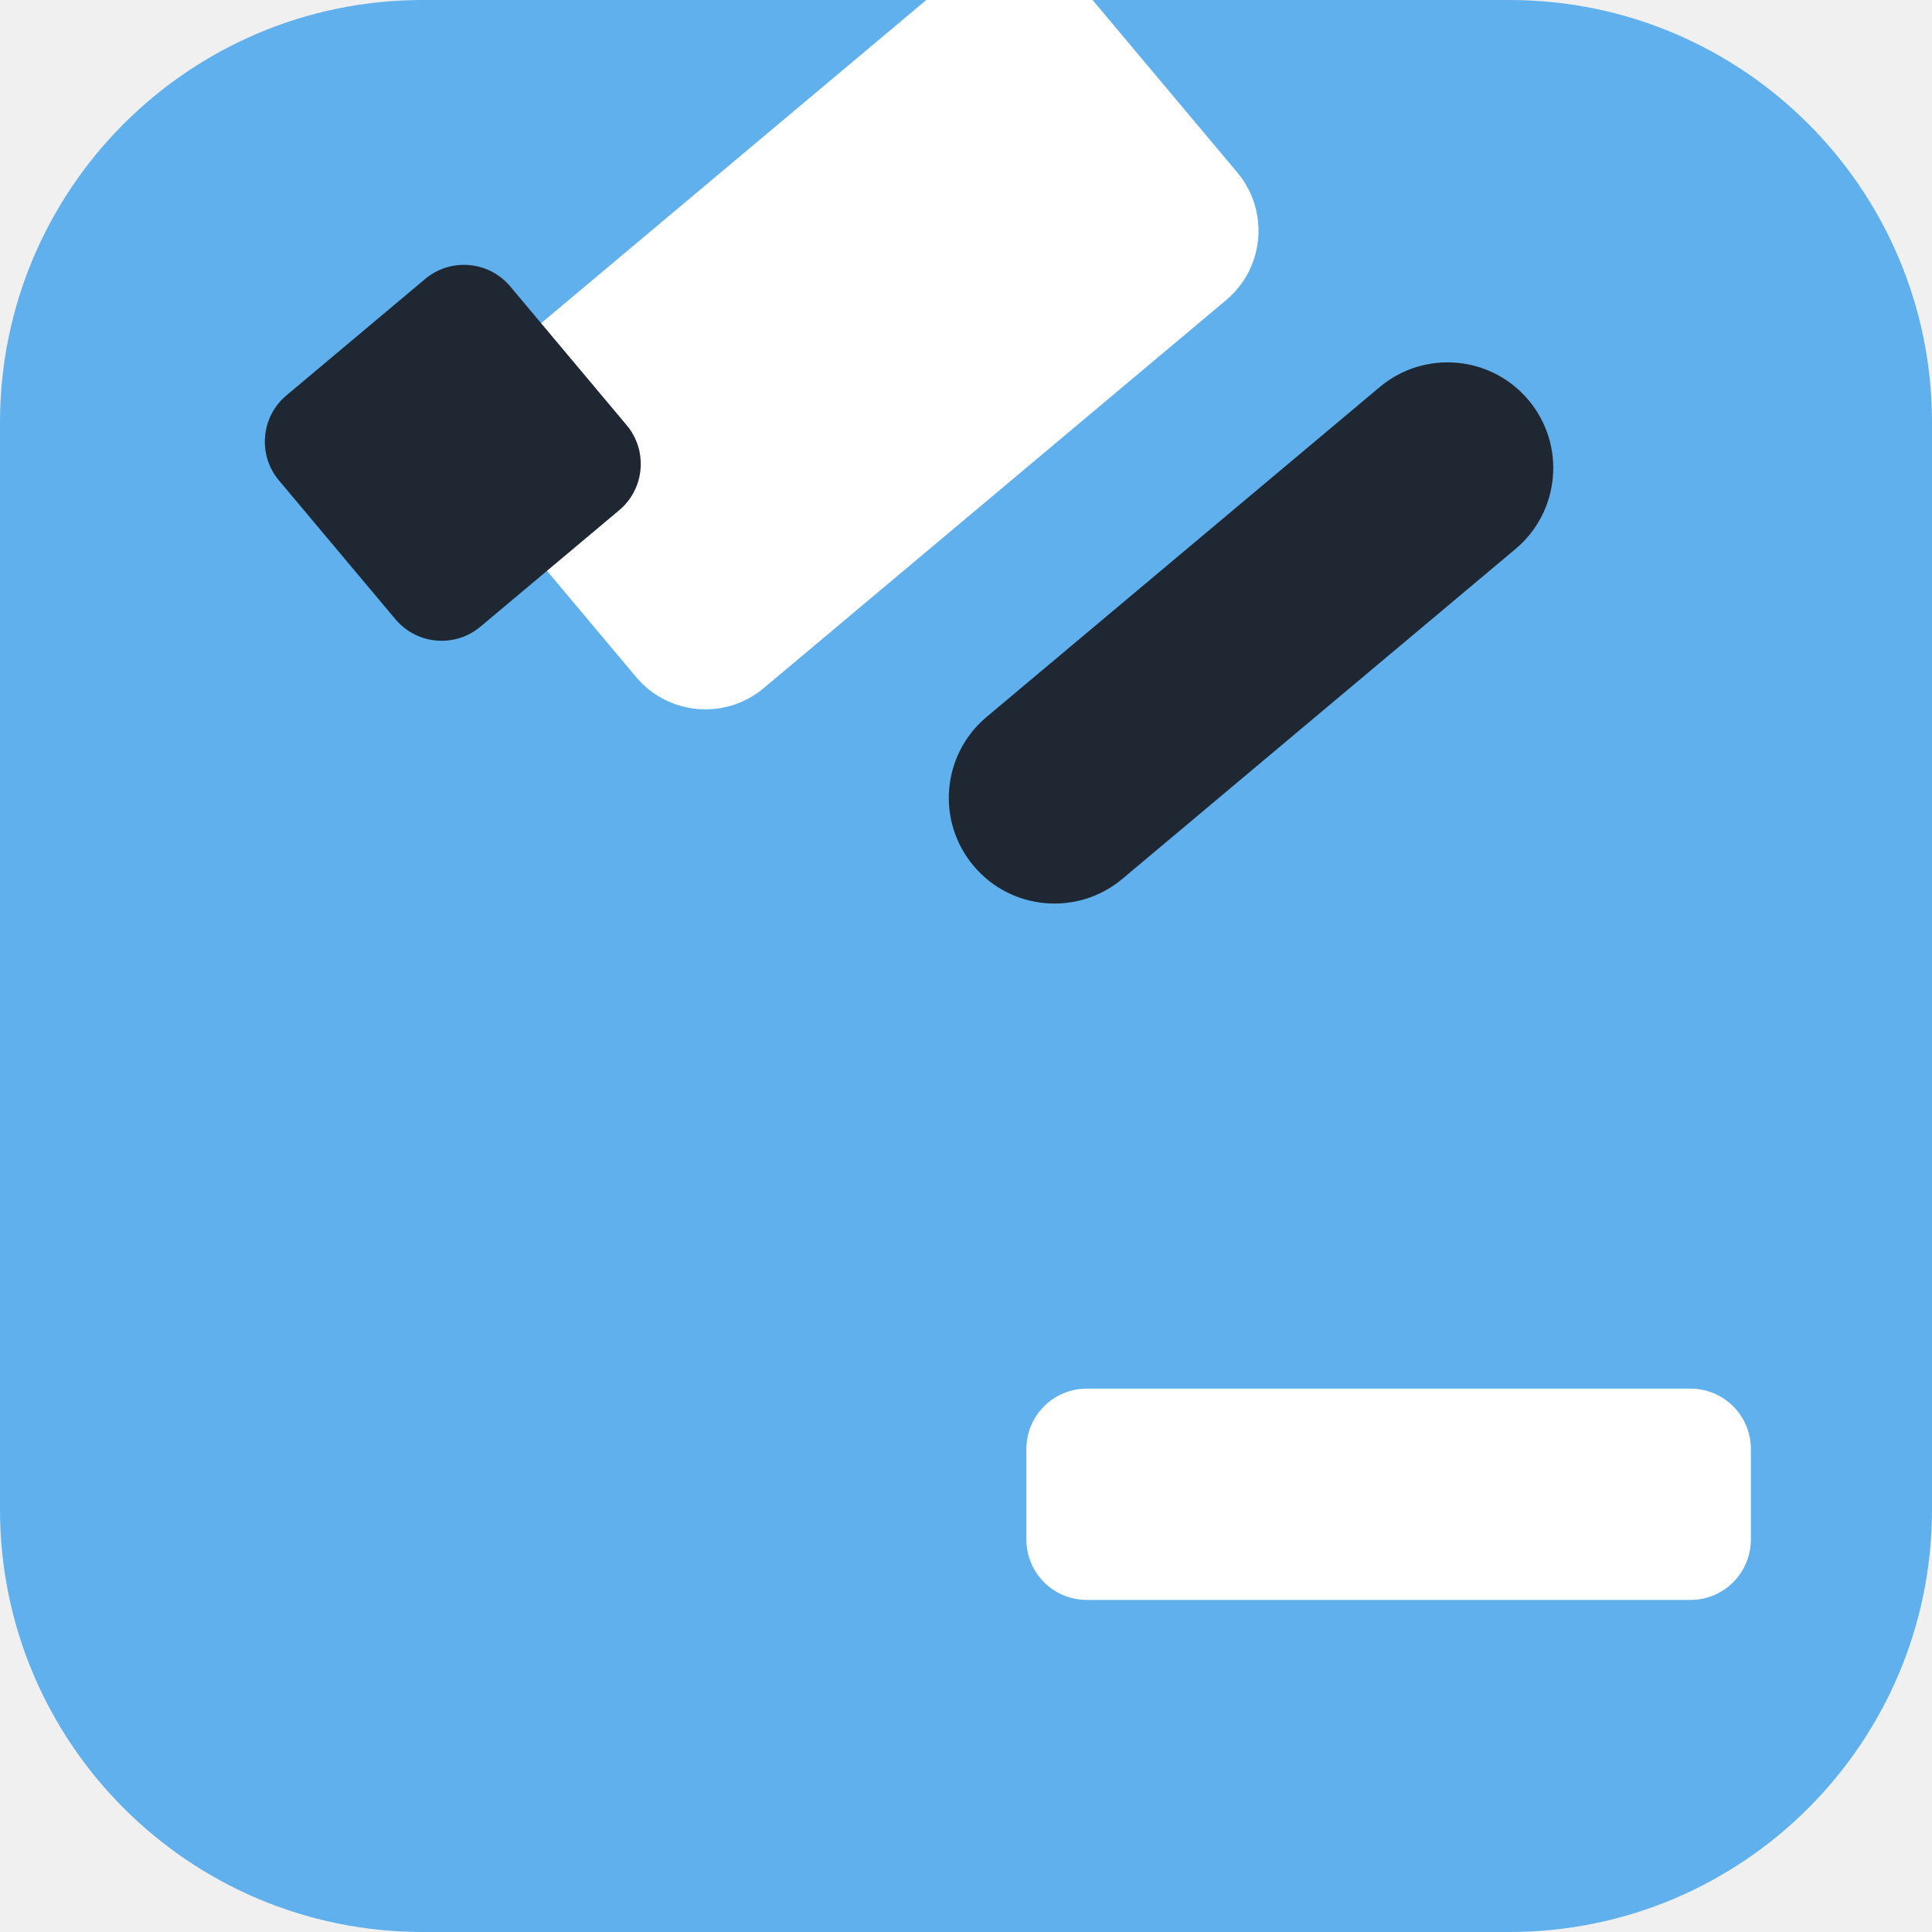
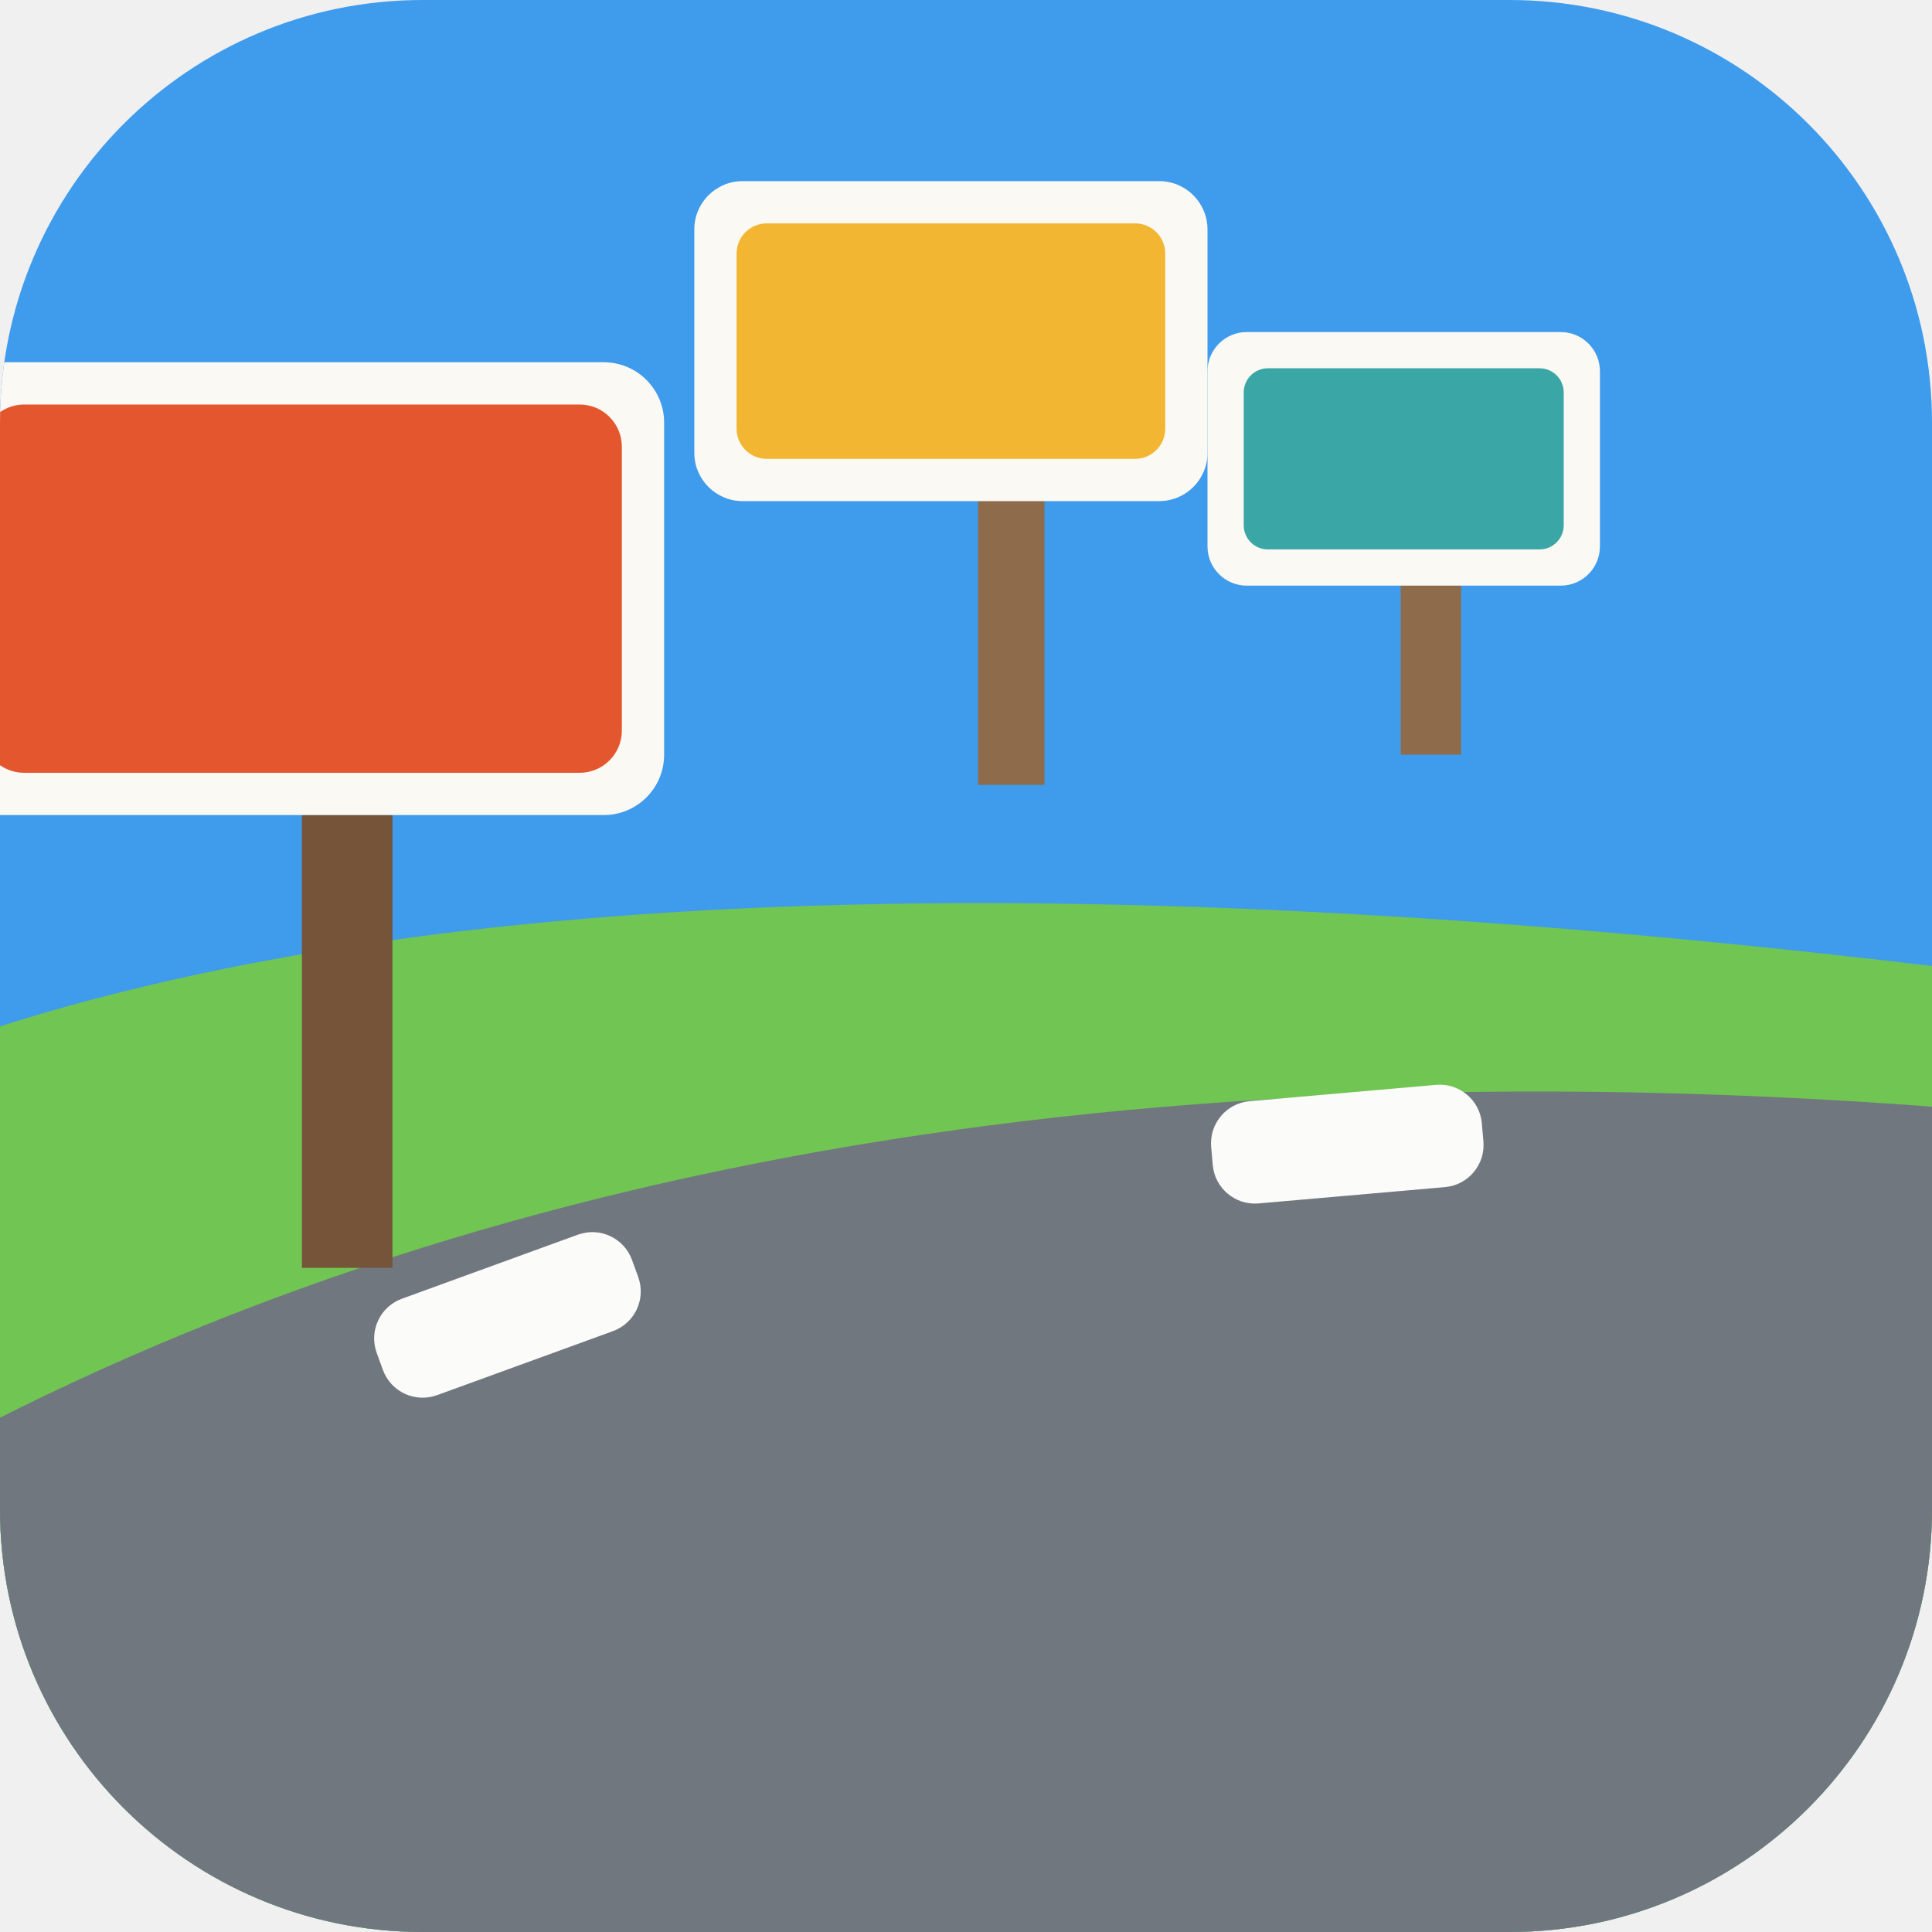
<svg xmlns="http://www.w3.org/2000/svg" viewBox="0 0 64 64">
-   <rect width="64" height="64" rx="14" fill="#5fb0ec" />
-   <rect x="14" y="14" width="26" height="14" rx="3" fill="#ffffff" transform="rotate(-40 14 14)" />
-   <rect x="10" y="10" width="10" height="10" rx="2" fill="#1f2733" transform="rotate(-40 15 15)" />
-   <rect x="30" y="26" width="24" height="7" rx="3.5" fill="#1f2733" transform="rotate(-40 30 26)" />
-   <rect x="34" y="46" width="24" height="7" rx="2" fill="#ffffff" />
+   <defs>
+     <clipPath id="r">
+       <rect width="64" height="64" rx="14" />
+     </clipPath>
+   </defs>
+   <rect width="64" height="64" rx="14" fill="#3f9bec" />
+   <g clip-path="url(#r)">
+     <path d="M0 34 Q 22 27 64 32 L 64 64 L 0 64 Z" fill="#71c552" />
+     <path d="M-4 64 L -2 48 Q 26 33 68 37 L 68 64 Z" fill="#71777f" />
+     <rect x="12" y="43.5" width="9" height="3.4" rx="1.4" fill="#fbfcf9" transform="rotate(-20 12 43.5)" />
+     <rect x="40" y="36.6" width="9" height="3.4" rx="1.4" fill="#fbfcf9" transform="rotate(-5 40 36.6)" />
+     <rect x="46.4" y="18" width="2" height="7" fill="#8e6b4a" />
+     <rect x="40" y="11" width="13" height="8.4" rx="1.3" fill="#fbf9f3" />
+     <rect x="41.2" y="12.2" width="10.6" height="6" rx="0.8" fill="#3aa6a6" />
+     <rect x="32.4" y="16" width="2.2" height="10" fill="#8e6b4a" />
+     <rect x="23" y="6" width="17" height="10.6" rx="1.6" fill="#fbf9f3" />
+     <rect x="24.4" y="7.4" width="14.2" height="7.8" rx="1" fill="#f2b632" />
+     <rect x="10" y="27" width="3" height="15" fill="#75543a" />
+     <rect x="-2" y="12" width="24" height="15" rx="2" fill="#fbf9f3" />
+     <rect x="-0.6" y="13.4" width="21.2" height="12.2" rx="1.4" fill="#e4572e" />
+   </g>
</svg>
